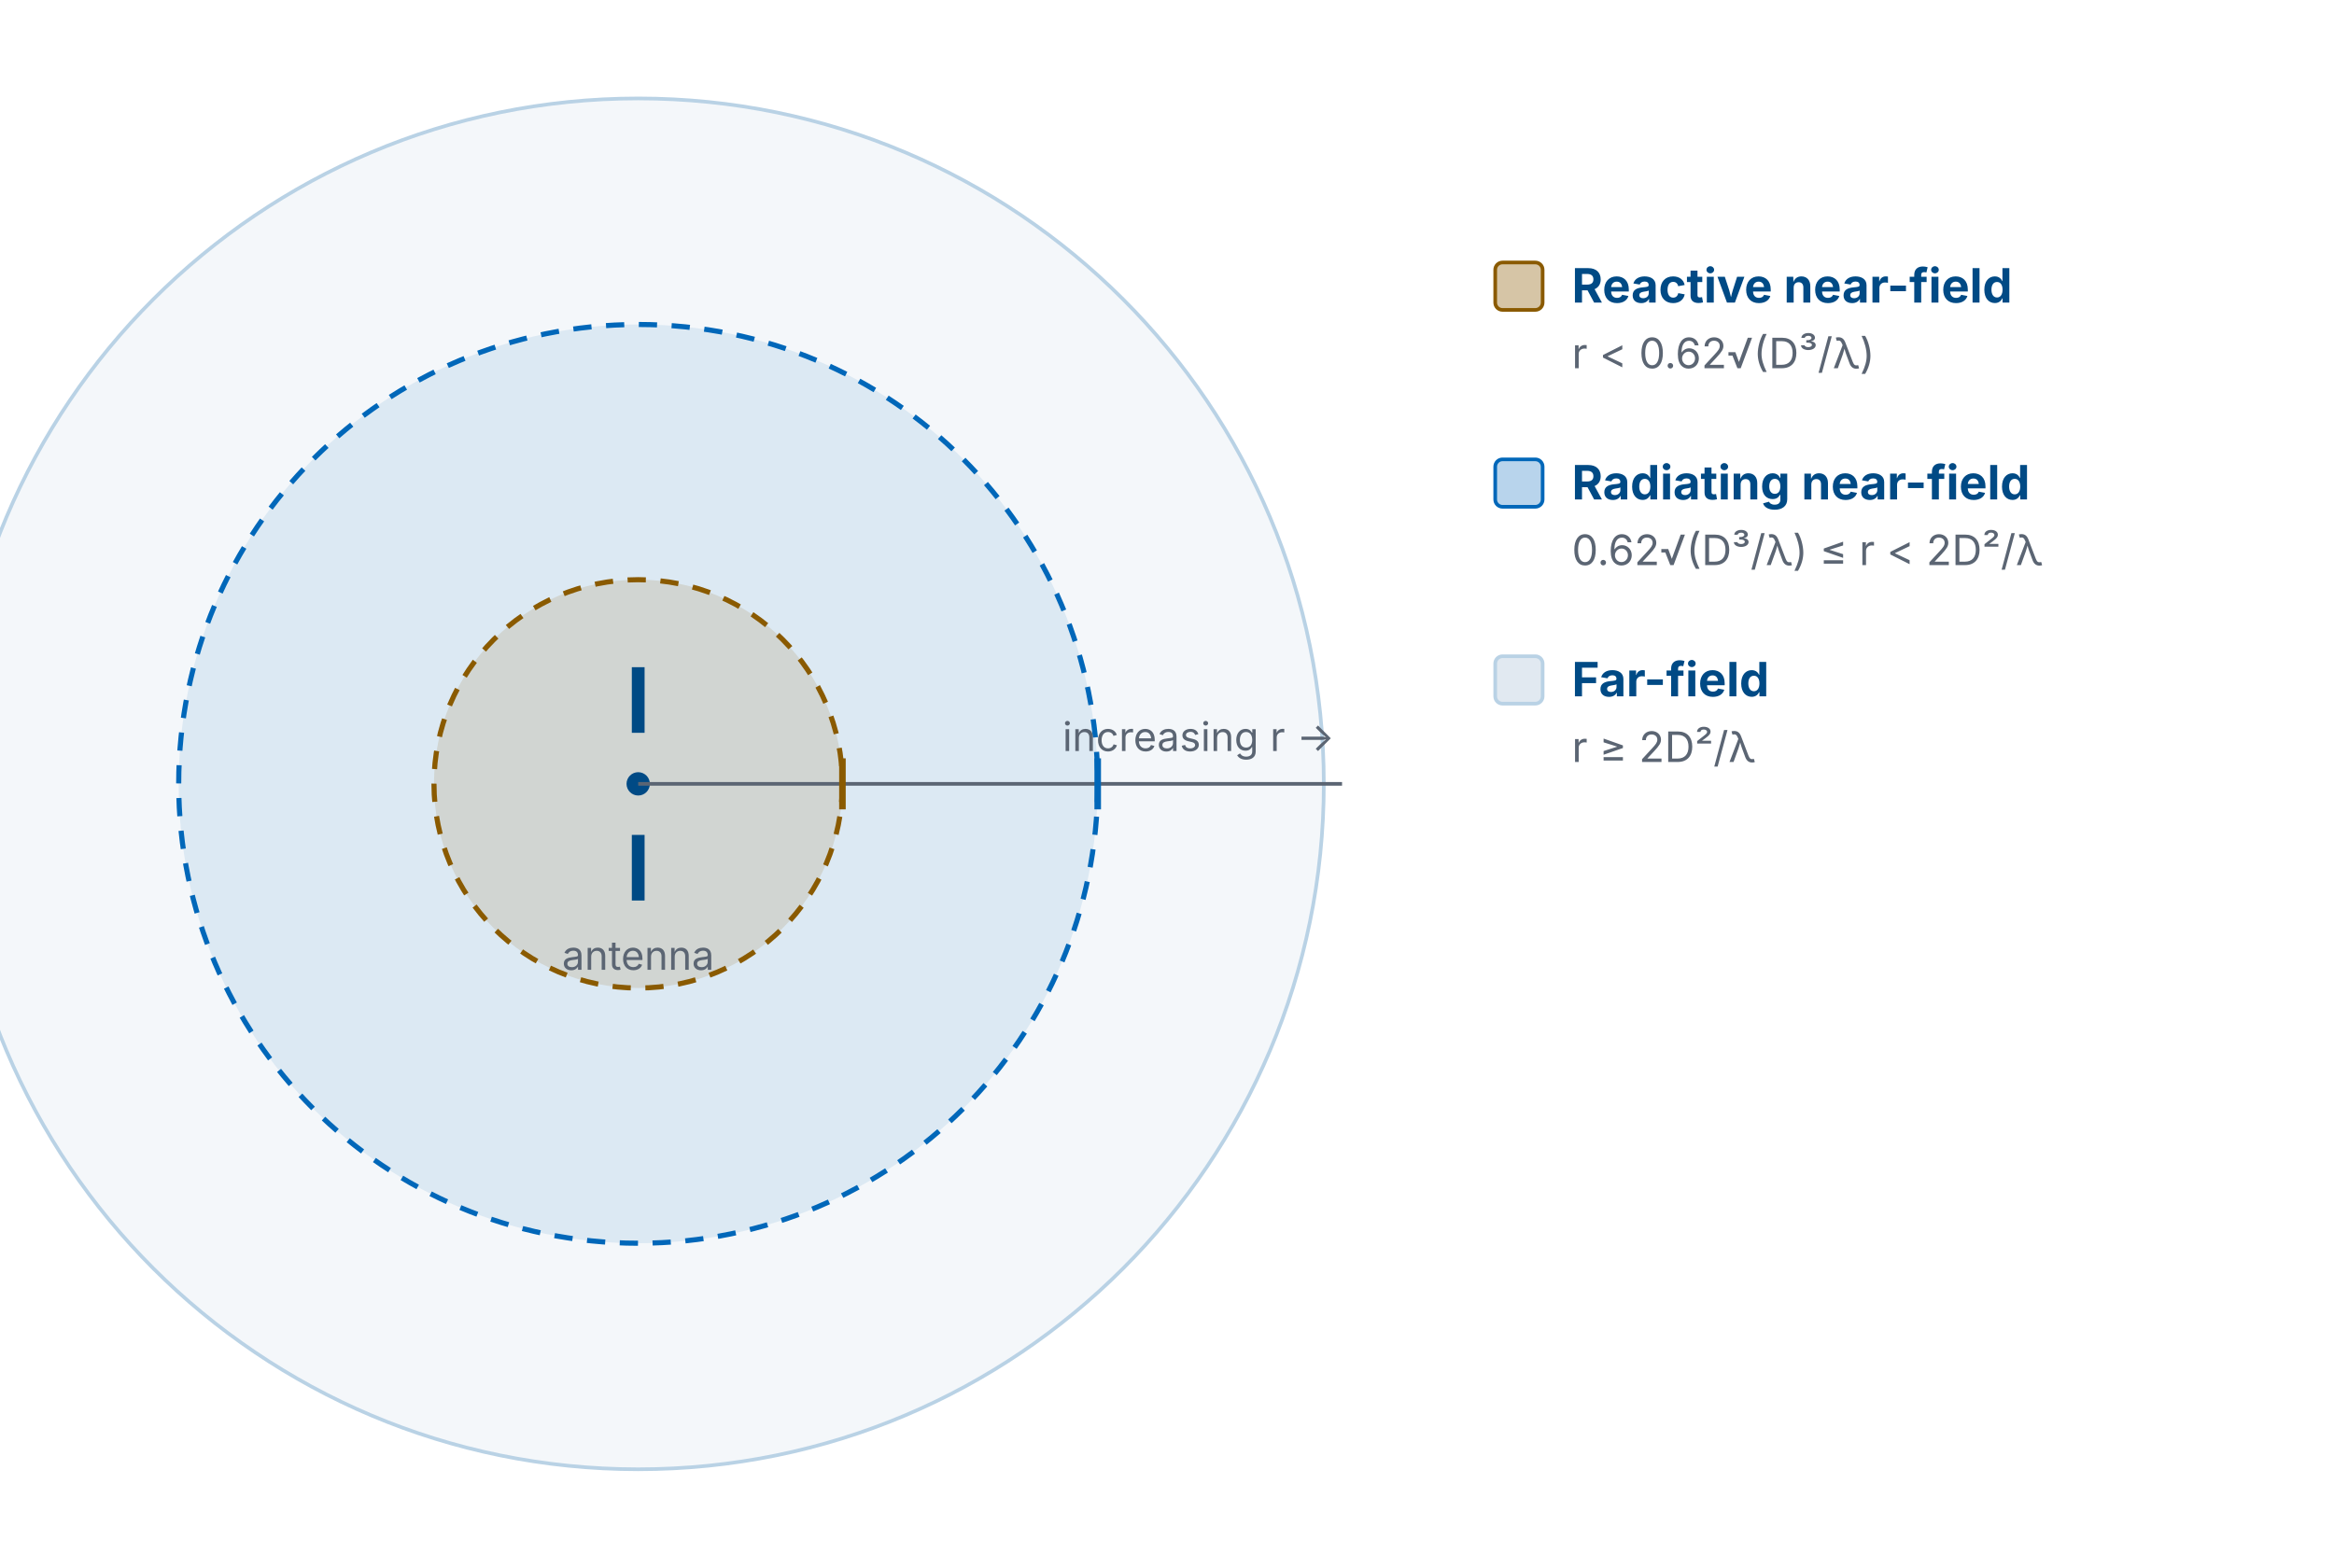
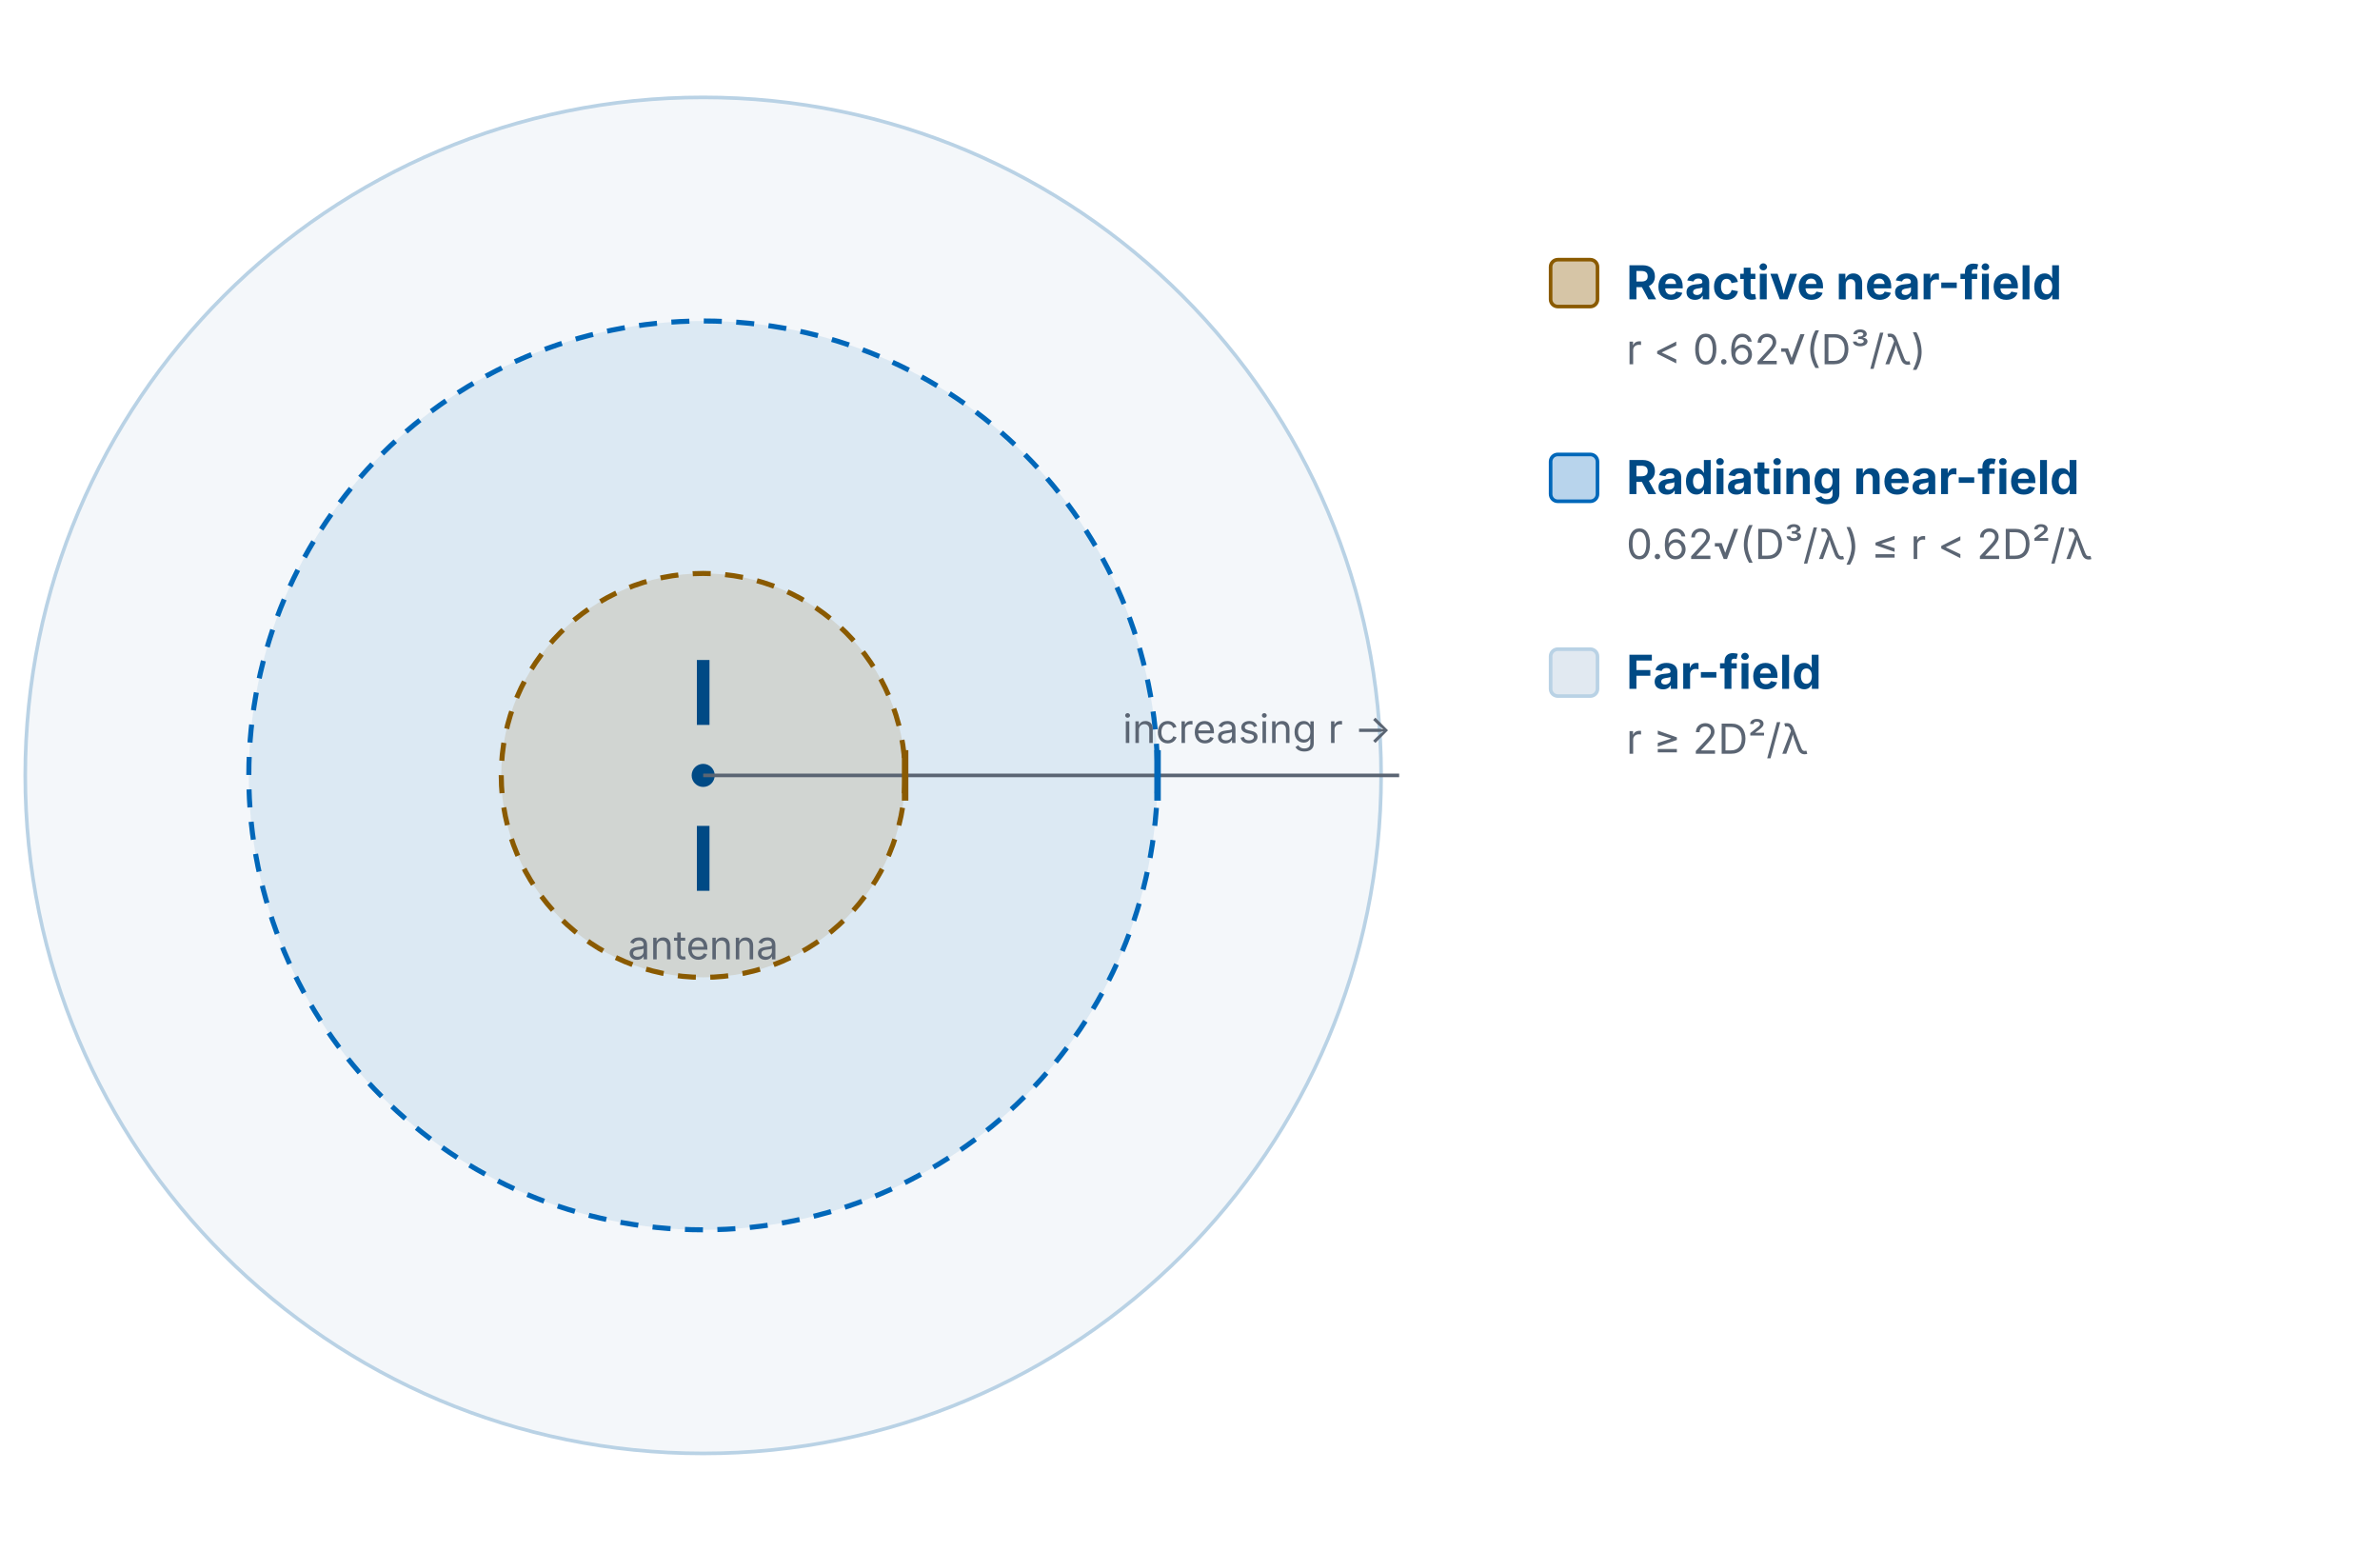
- <svg xmlns="http://www.w3.org/2000/svg" viewBox="0 0 640 430" font-family="Inter, system-ui, -apple-system, sans-serif">
+ <svg xmlns="http://www.w3.org/2000/svg" viewBox="-20 0 660 430" font-family="Inter, system-ui, -apple-system, sans-serif">
  <circle cx="175" cy="215" r="188" fill="rgba(0,74,133,0.045)" stroke="#b9d2e5" />
  <circle cx="175" cy="215" r="126" fill="rgba(0,103,185,0.10)" stroke="#0067b9" stroke-width="1.4" stroke-dasharray="5 4" />
  <circle cx="175" cy="215" r="56" fill="rgba(138,90,0,0.14)" stroke="#8a5a00" stroke-width="1.4" stroke-dasharray="5 4" />
  <line x1="175" y1="201" x2="175" y2="183" stroke="#004a85" stroke-width="3.5" />
  <line x1="175" y1="229" x2="175" y2="247" stroke="#004a85" stroke-width="3.5" />
  <circle cx="175" cy="215" r="3.2" fill="#004a85" />
  <text x="175" y="266" text-anchor="middle" font-size="11" fill="#5b6573">antenna</text>
  <line x1="175" y1="215" x2="368" y2="215" stroke="#5b6573" stroke-width="1" />
  <line x1="231" y1="208" x2="231" y2="222" stroke="#8a5a00" stroke-width="1.8" />
  <line x1="301" y1="208" x2="301" y2="222" stroke="#0067b9" stroke-width="1.8" />
  <text x="366" y="206" text-anchor="end" font-size="11" fill="#5b6573">increasing r →</text>
  <g transform="translate(410,72)">
    <rect x="0" y="0" width="13" height="13" rx="2" fill="rgba(138,90,0,0.35)" stroke="#8a5a00" />
    <text x="21" y="11" font-size="13" font-weight="700" fill="#004a85">Reactive near-field</text>
    <text x="21" y="29" font-size="11.5" fill="#5b6573">r &lt; 0.62√(D³/λ)</text>
    <rect x="0" y="54" width="13" height="13" rx="2" fill="rgba(0,103,185,0.28)" stroke="#0067b9" />
    <text x="21" y="65" font-size="13" font-weight="700" fill="#004a85">Radiating near-field</text>
    <text x="21" y="83" font-size="11.5" fill="#5b6573">0.62√(D³/λ) ≤ r &lt; 2D²/λ</text>
    <rect x="0" y="108" width="13" height="13" rx="2" fill="rgba(0,74,133,0.12)" stroke="#b9d2e5" />
    <text x="21" y="119" font-size="13" font-weight="700" fill="#004a85">Far-field</text>
    <text x="21" y="137" font-size="11.5" fill="#5b6573">r ≥ 2D²/λ</text>
  </g>
</svg>
